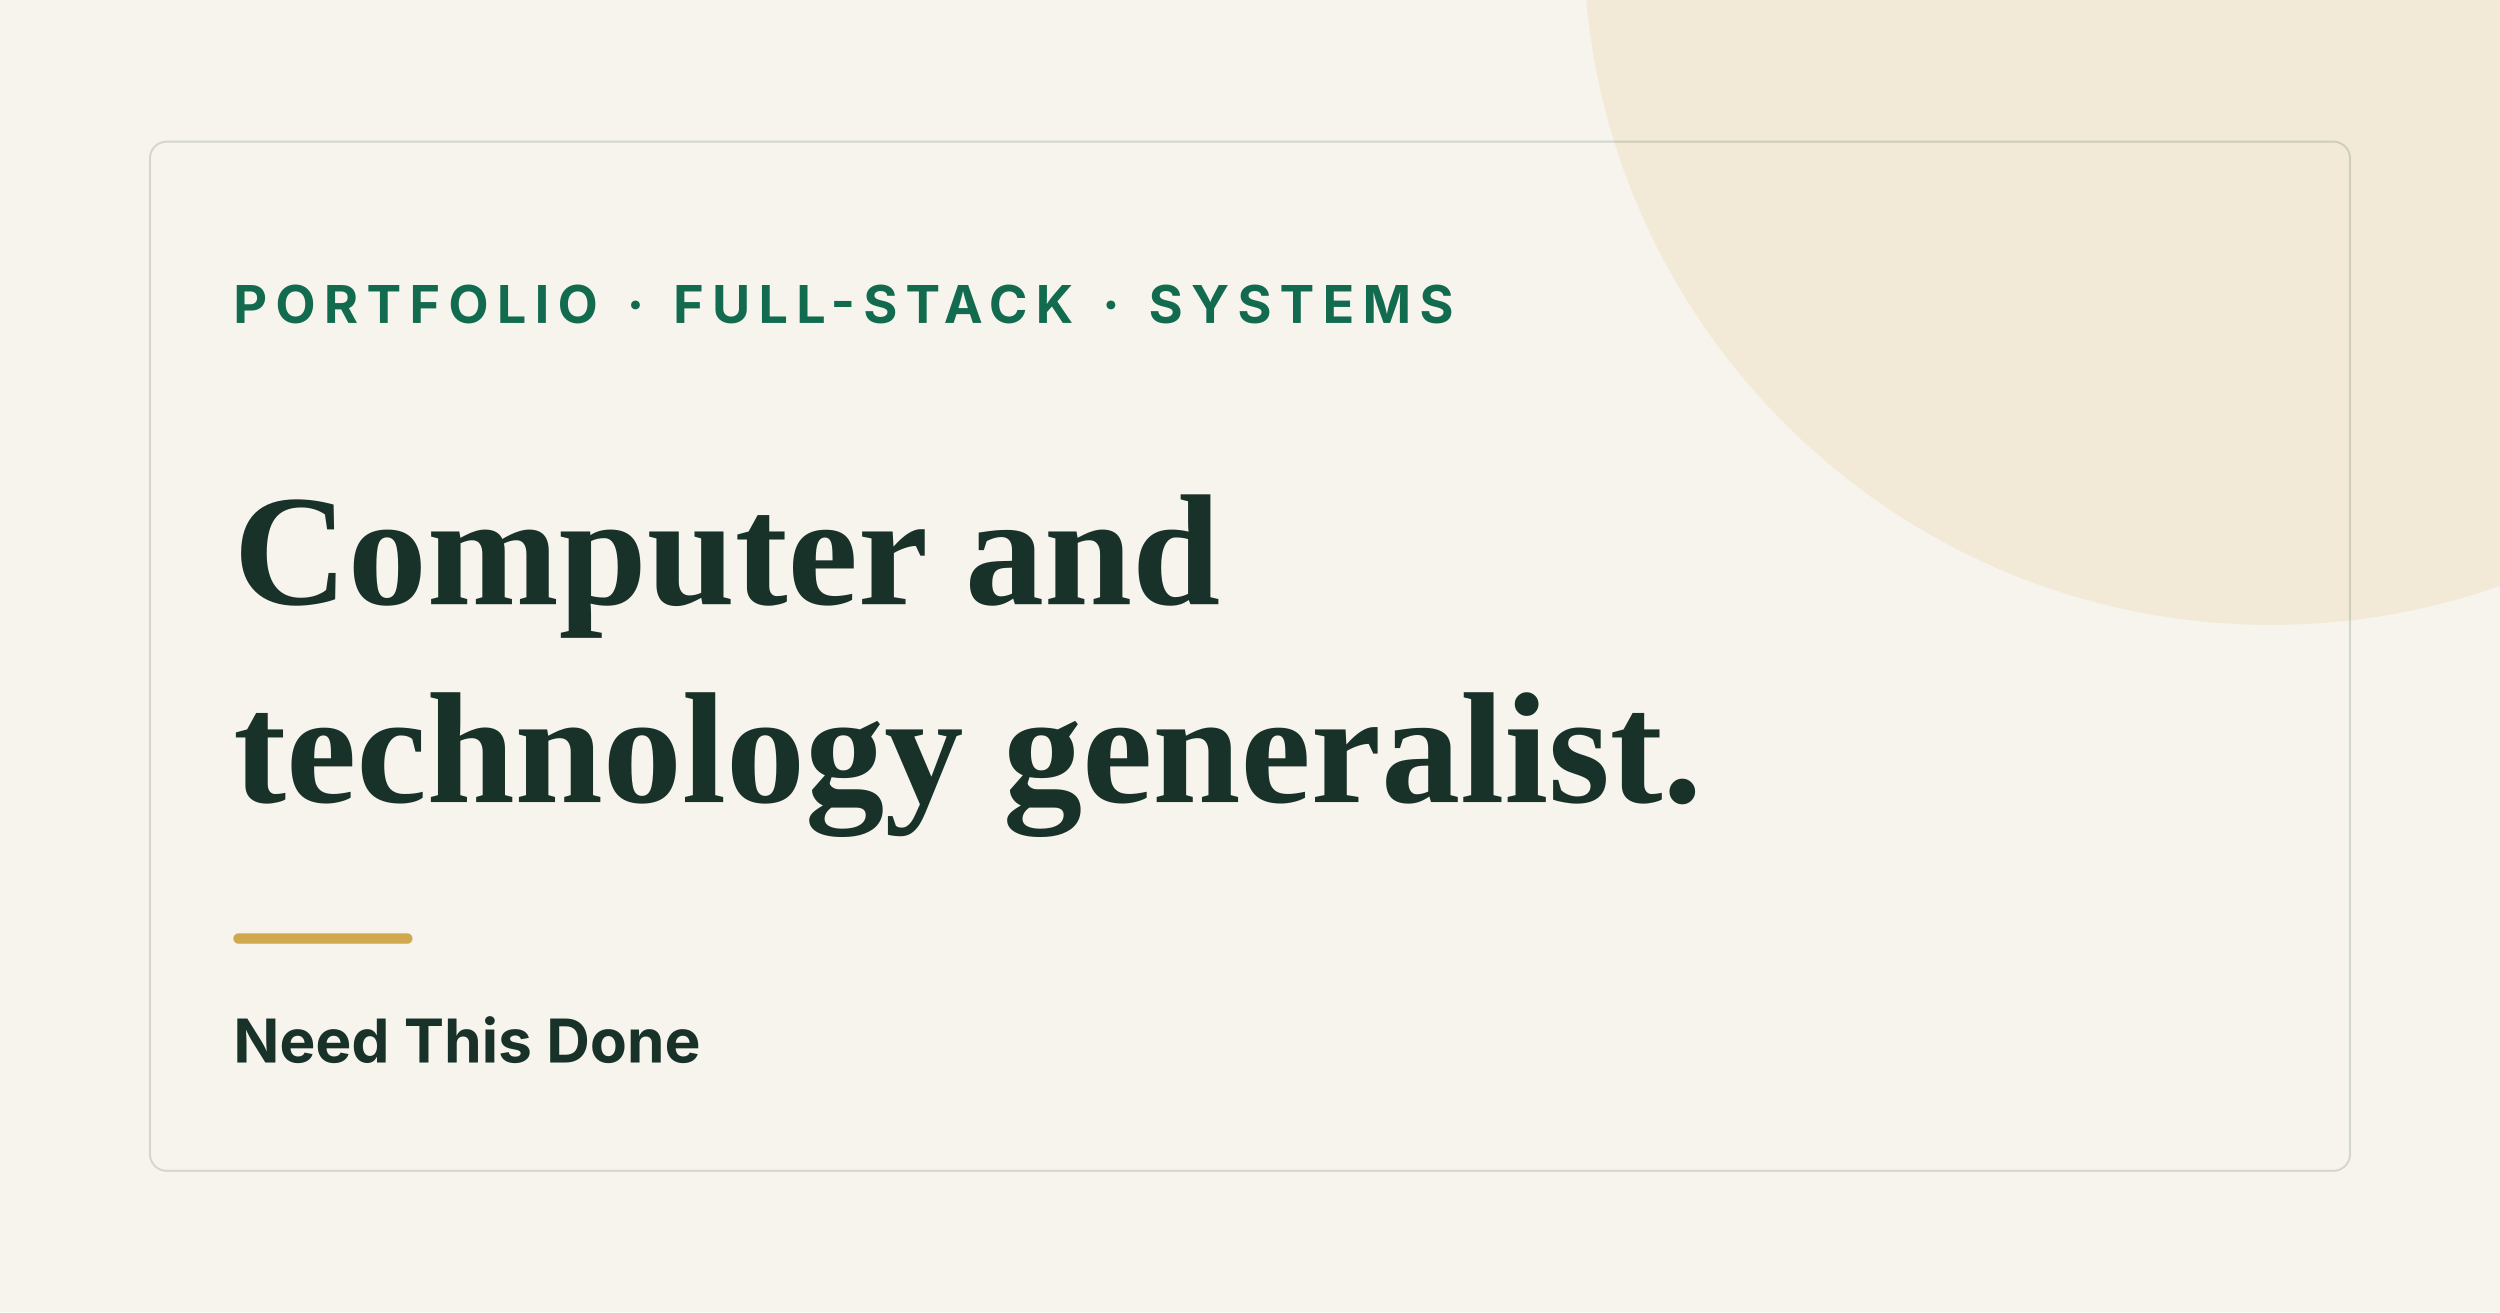
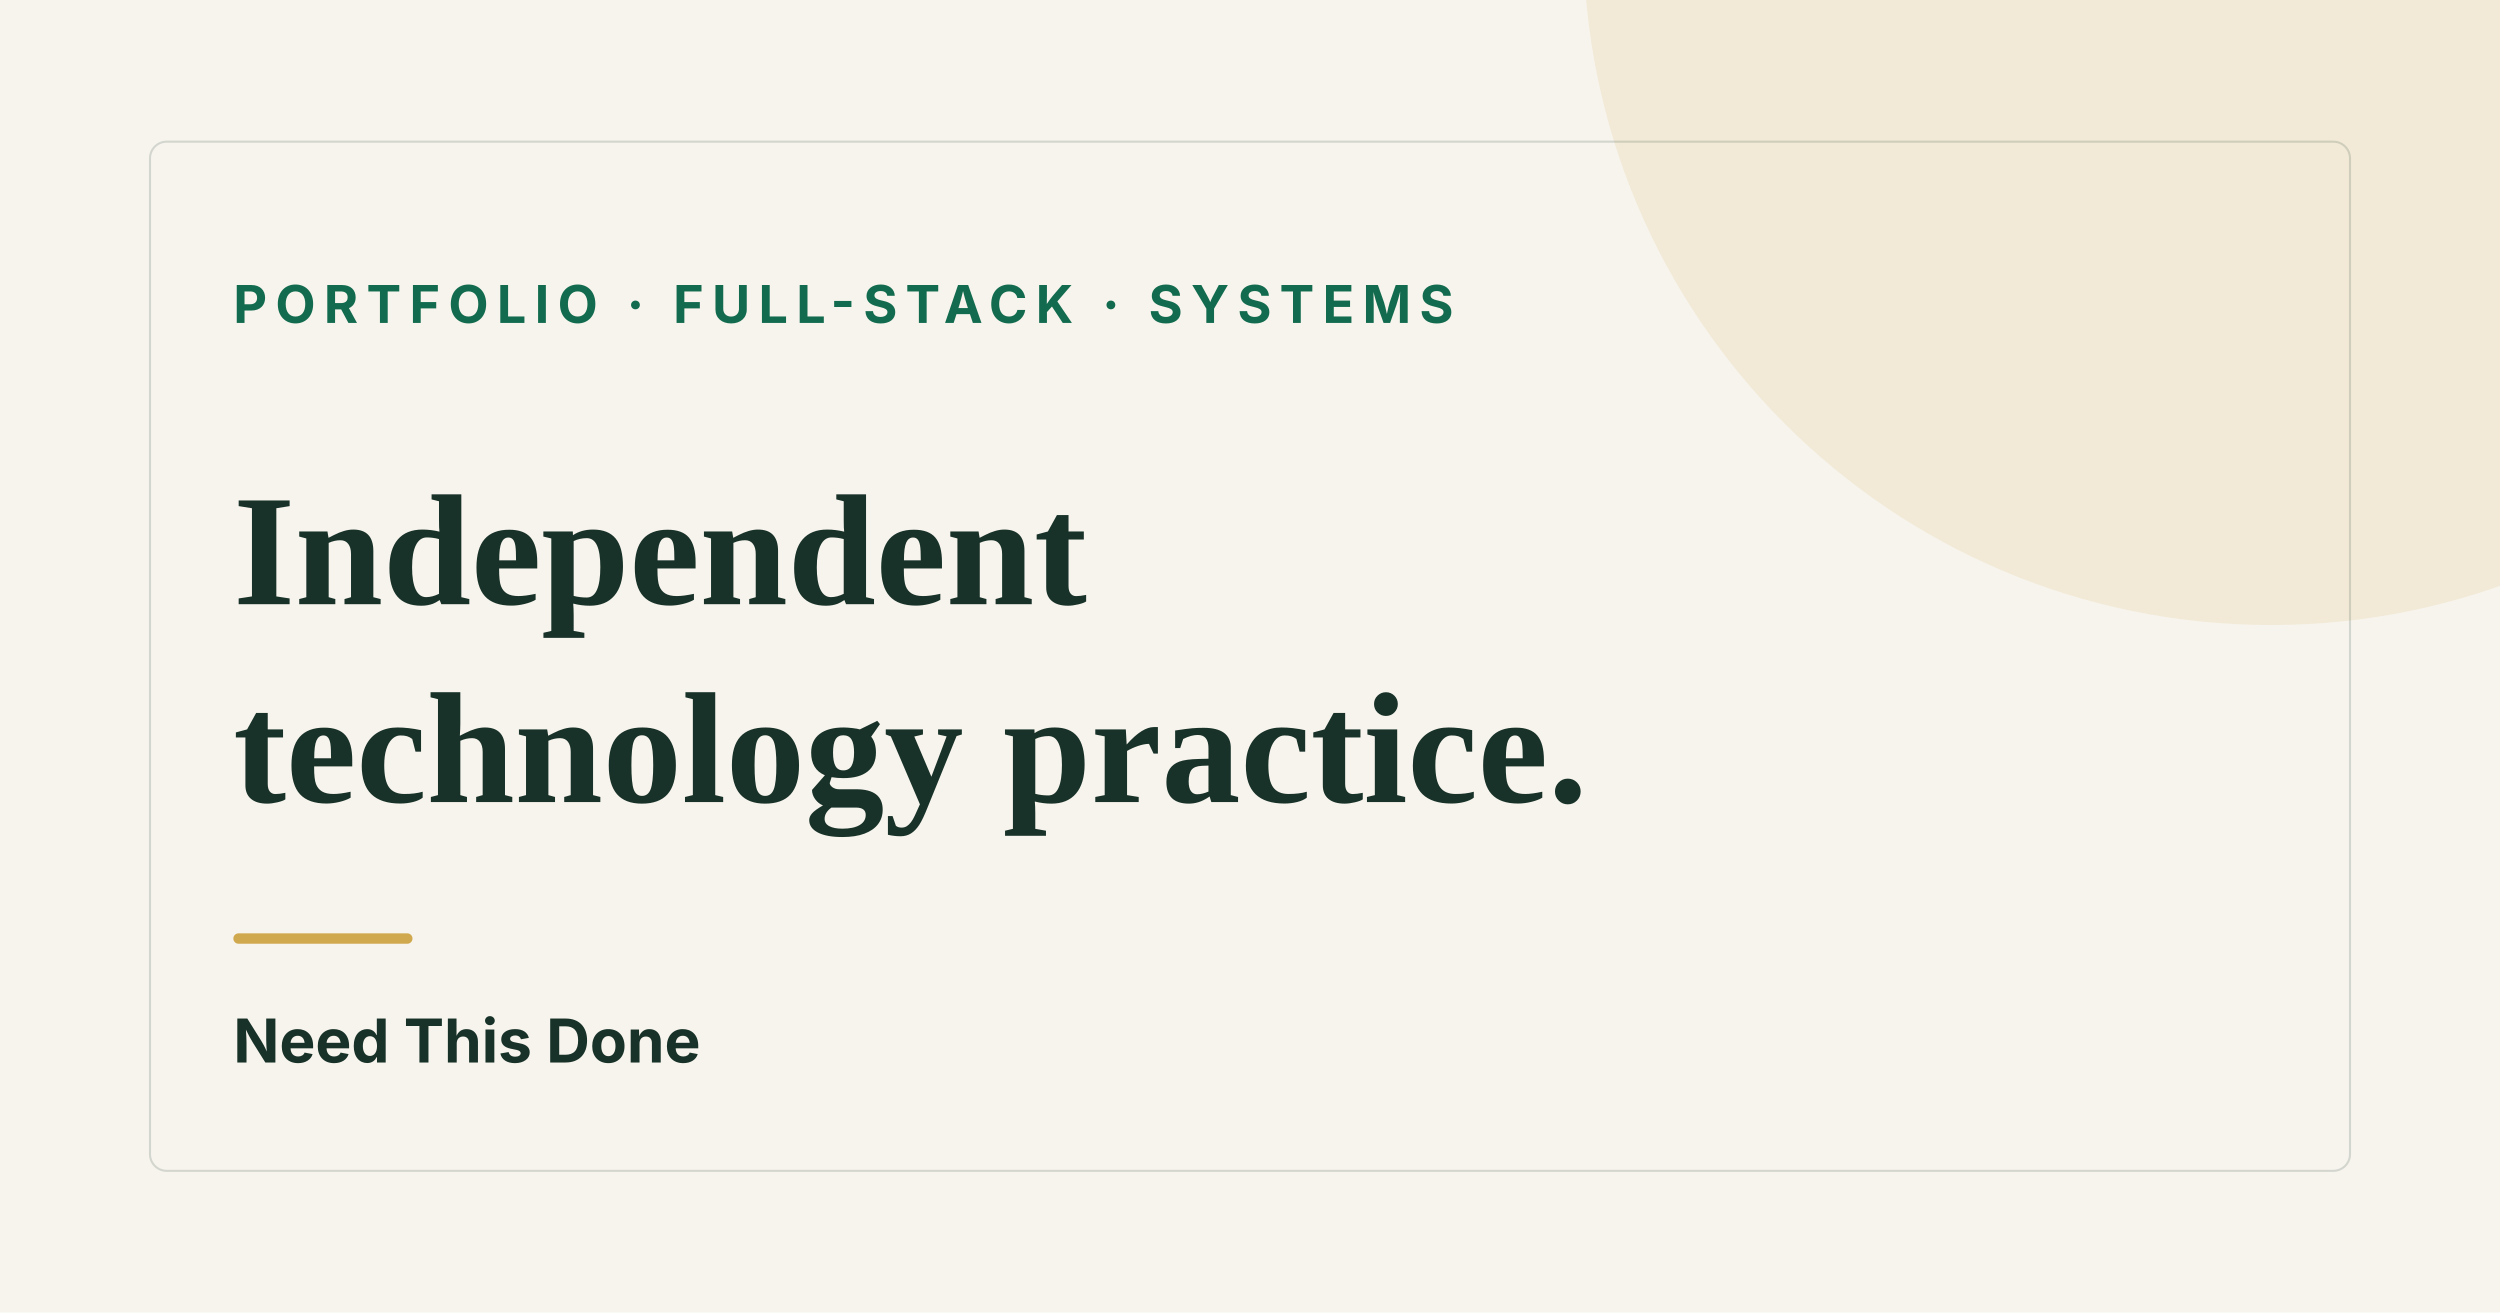
<svg xmlns="http://www.w3.org/2000/svg" width="1200" height="630" viewBox="0 0 1200 630">
  <rect width="1200" height="630" fill="#f7f4ed" />
  <circle cx="1090" cy="-30" r="330" fill="#d0a94f" opacity="0.14" />
  <rect x="72" y="68" width="1056" height="494" rx="8" fill="none" stroke="#183229" stroke-opacity="0.16" />
  <text x="112" y="155" font-family="Inter, Arial, sans-serif" font-size="25" font-weight="700" letter-spacing="4" fill="#126b4e">PORTFOLIO · FULL-STACK · SYSTEMS</text>
-   <text x="112" y="290" font-family="Georgia, 'Times New Roman', serif" font-size="76" font-weight="700" fill="#183229">Computer and</text>
-   <text x="112" y="385" font-family="Georgia, 'Times New Roman', serif" font-size="76" font-weight="700" fill="#183229">technology generalist.</text>
+   <text x="112" y="290" font-family="Georgia, 'Times New Roman', serif" font-size="76" font-weight="700" fill="#183229">Independent</text>
+   <text x="112" y="385" font-family="Georgia, 'Times New Roman', serif" font-size="76" font-weight="700" fill="#183229">technology practice.</text>
  <rect x="112" y="448" width="86" height="5" rx="2.5" fill="#d0a94f" />
  <text x="112" y="510" font-family="Inter, Arial, sans-serif" font-size="29" font-weight="700" fill="#183229">Need This Done</text>
</svg>
